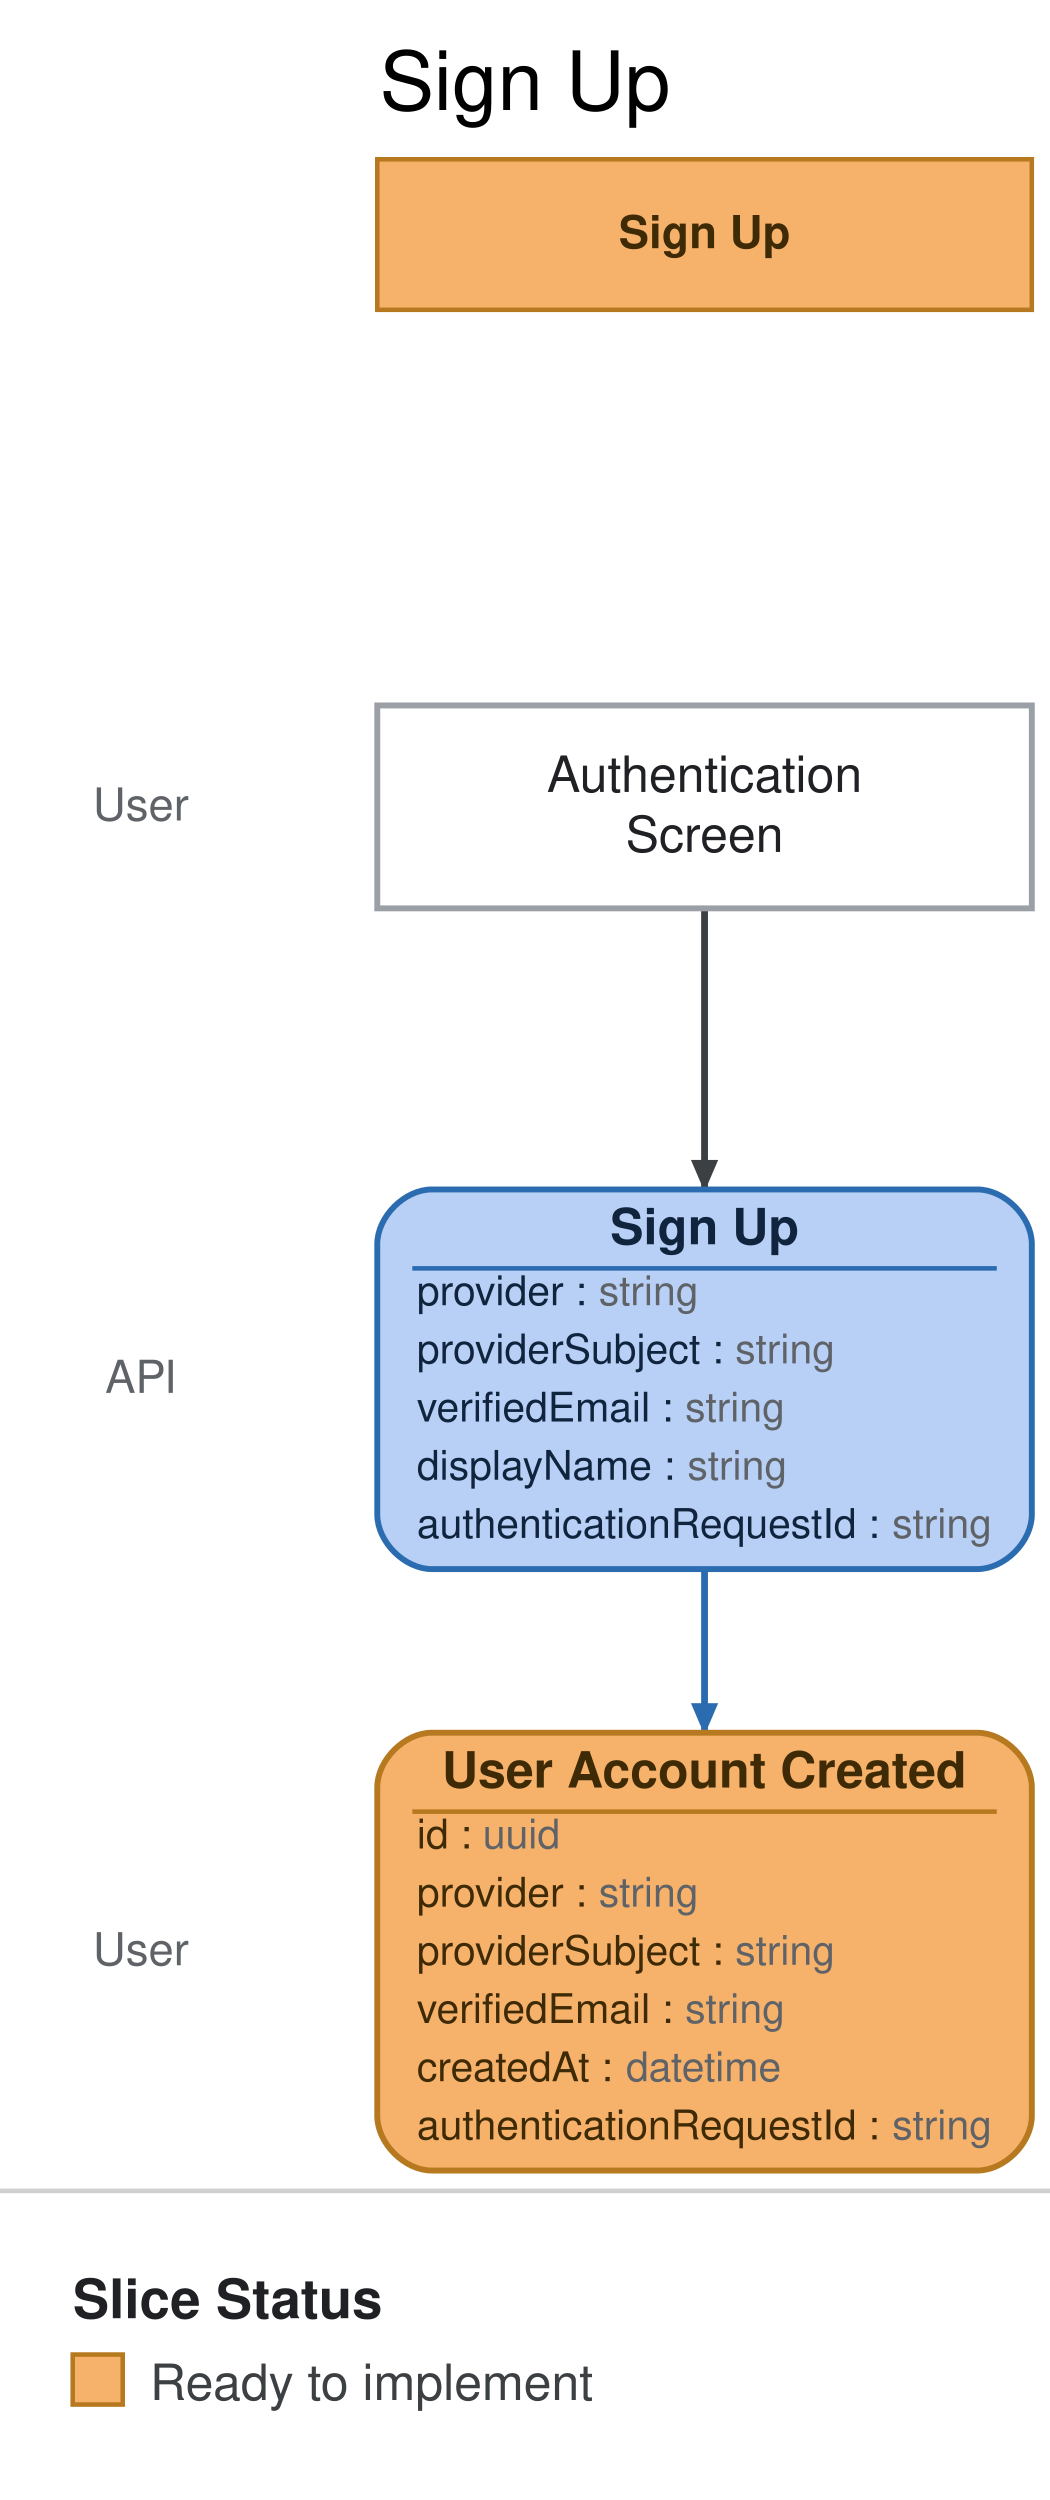
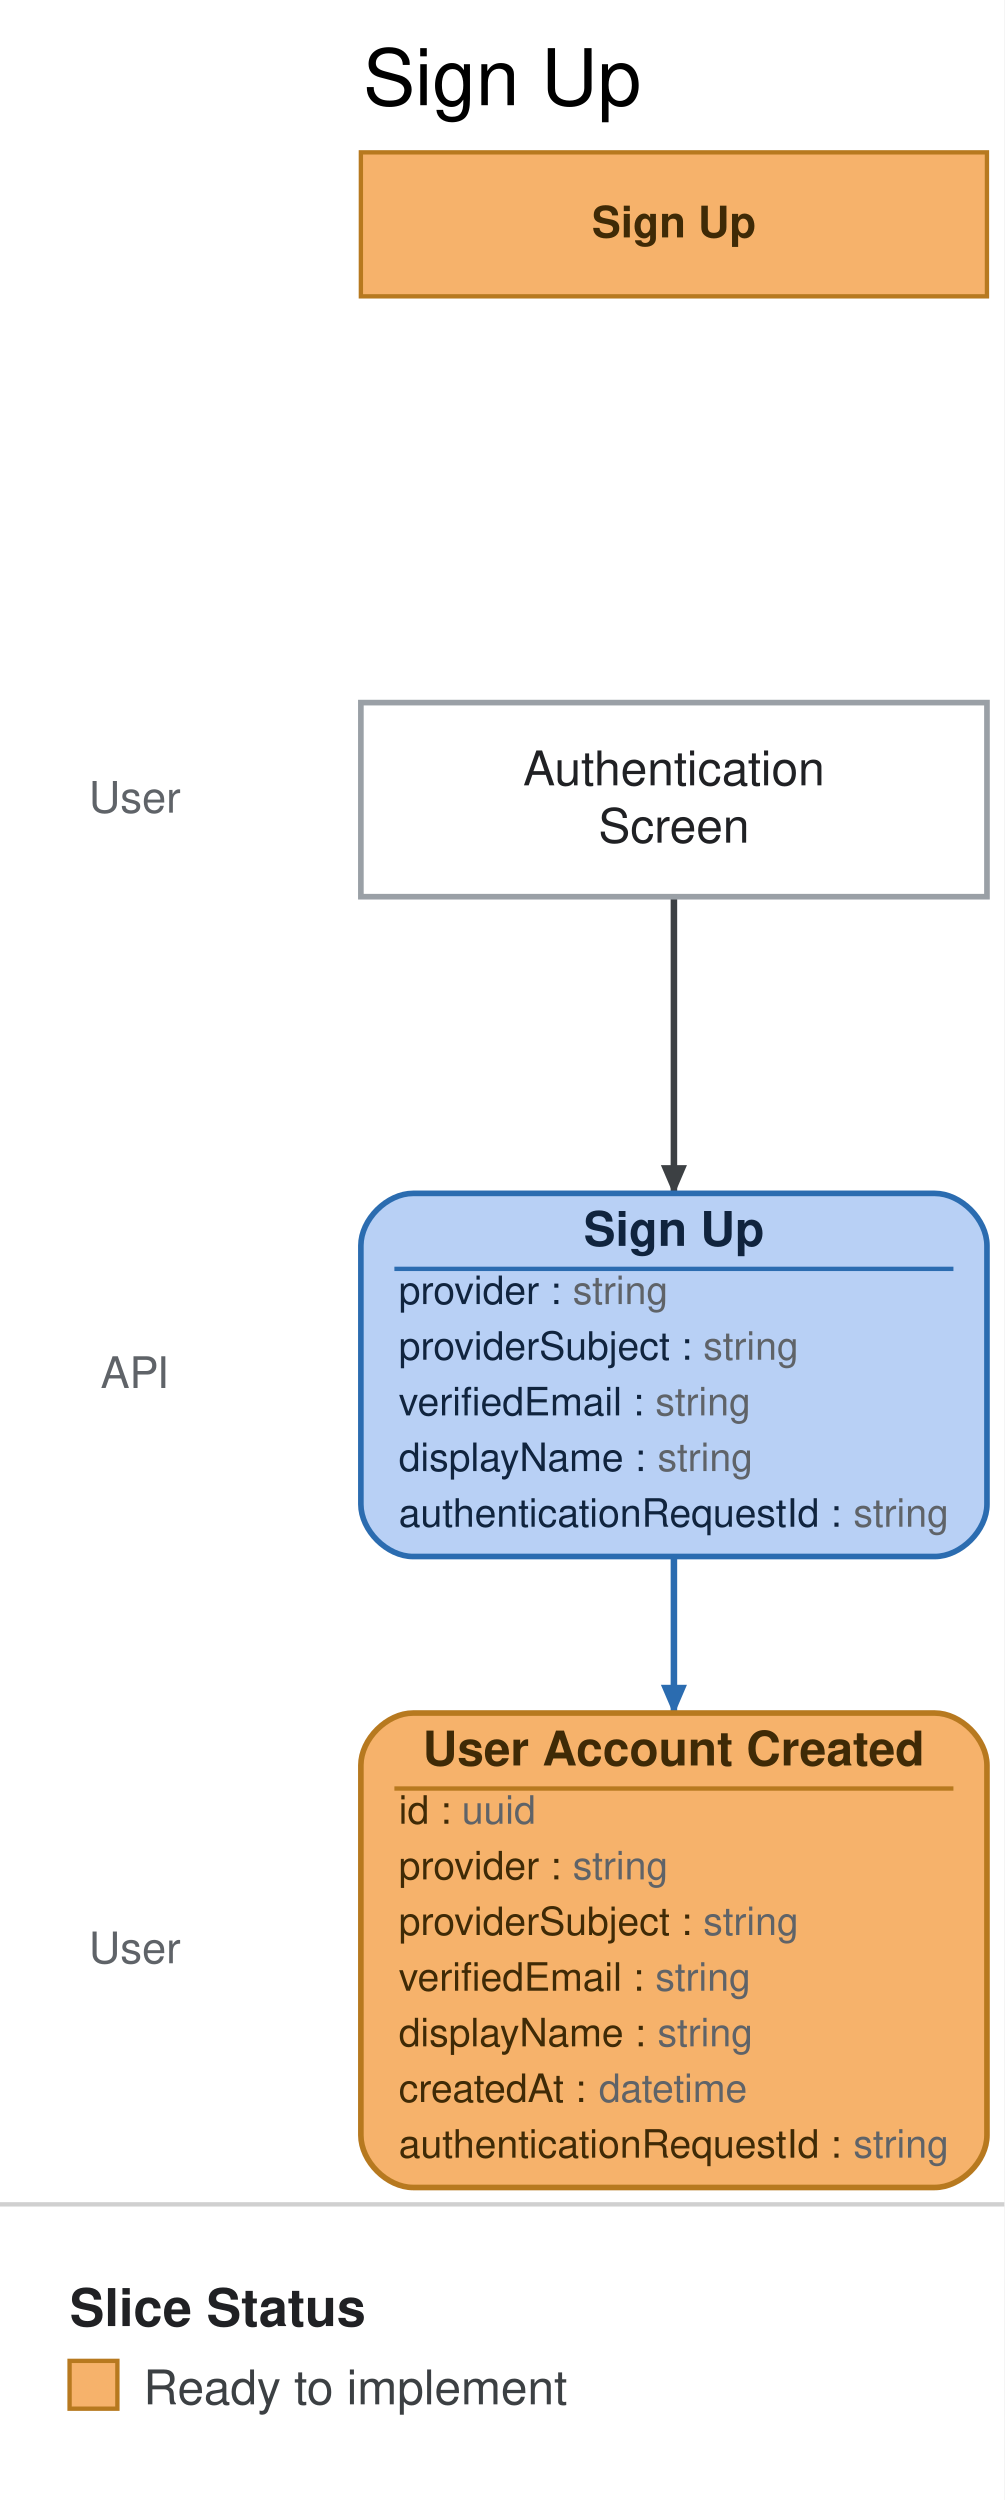
- <svg xmlns="http://www.w3.org/2000/svg" width="231pt" height="550pt" viewBox="0.00 0.00 231.00 550">
+ <svg xmlns="http://www.w3.org/2000/svg" width="231pt" height="575pt" viewBox="0.00 0.00 231.00 575">
  <defs>
    <marker id="em-arrow-3C4043" markerWidth="9" markerHeight="9" refX="6.5" refY="3" orient="auto" markerUnits="userSpaceOnUse">
      <path d="M0,0 L7,3 L0,6 Z" fill="#3C4043" />
    </marker>
    <marker id="em-arrow-2B6CB0" markerWidth="9" markerHeight="9" refX="6.5" refY="3" orient="auto" markerUnits="userSpaceOnUse">
      <path d="M0,0 L7,3 L0,6 Z" fill="#2B6CB0" />
    </marker>
  </defs>
  <style>.em-slice-dim{opacity:.15;transition:opacity .15s ease}</style>
-   <g id="graph0" class="graph" transform="scale(1 1) rotate(0) translate(4 477.52)">
-     <polygon fill="white" stroke="none" points="-4,4 -4,-477.52 227,-477.52 227,4 -4,4" />
-     <text xml:space="preserve" text-anchor="middle" x="111.5" y="-453.32" font-family="Helvetica,sans-Serif" font-size="18.00">Sign Up</text>
+   <g id="graph0" class="graph" transform="scale(1 1) rotate(0) translate(4 503.12)">
+     <polygon fill="white" stroke="none" points="-4,4 -4,-503.12 227,-503.12 227,4 -4,4" />
+     <text xml:space="preserve" text-anchor="middle" x="111.5" y="-478.92" font-family="Helvetica,sans-Serif" font-size="18.00">Sign Up</text>
    <g class="em-edges">
-       <path fill="none" stroke="#3C4043" stroke-width="1.5" d="M151,-277.68 L151,-215.84" marker-end="url(#em-arrow-3C4043)" />
-       <path fill="none" stroke="#2B6CB0" stroke-width="1.5" d="M151,-132.32 L151,-96.32" marker-end="url(#em-arrow-2B6CB0)" />
+       <path fill="none" stroke="#3C4043" stroke-width="1.5" d="M151,-296.88 L151,-228.64" marker-end="url(#em-arrow-3C4043)" />
+       <path fill="none" stroke="#2B6CB0" stroke-width="1.5" d="M151,-145.12 L151,-109.12" marker-end="url(#em-arrow-2B6CB0)" />
    </g>
    <g id="node1" class="node">
</g>
    <g id="node2" class="node">
-       <text xml:space="preserve" text-anchor="middle" x="27" y="-297" font-family="Helvetica,sans-Serif" font-size="10.00" fill="#5f6368">User</text>
+       <text xml:space="preserve" text-anchor="middle" x="27" y="-316.2" font-family="Helvetica,sans-Serif" font-size="10.00" fill="#5f6368">User</text>
    </g>
    <g id="node5" class="node">
-       <polygon fill="#F6B26B" stroke="#B7791F" points="223,-442.48 79,-442.48 79,-409.36 223,-409.36 223,-442.48" />
-       <text xml:space="preserve" text-anchor="middle" x="151" y="-422.92" font-family="Helvetica,sans-Serif" font-weight="bold" font-size="10.00" fill="#3F2A06">Sign Up</text>
+       <polygon fill="#F6B26B" stroke="#B7791F" points="223,-468.08 79,-468.08 79,-434.96 223,-434.96 223,-468.08" />
+       <text xml:space="preserve" text-anchor="middle" x="151" y="-448.52" font-family="Helvetica,sans-Serif" font-weight="bold" font-size="10.00" fill="#3F2A06">Sign Up</text>
    </g>
    <g id="node3" class="node">
-       <text xml:space="preserve" text-anchor="middle" x="27" y="-171.08" font-family="Helvetica,sans-Serif" font-size="10.00" fill="#5f6368">API</text>
+       <text xml:space="preserve" text-anchor="middle" x="27" y="-183.88" font-family="Helvetica,sans-Serif" font-size="10.00" fill="#5f6368">API</text>
    </g>
    <g data-slice="0" id="node6" class="node">
-       <polygon fill="#ffffff" stroke="#9aa0a6" stroke-width="1.3" points="223,-322.32 79,-322.32 79,-277.68 223,-277.68 223,-322.32" />
-       <text xml:space="preserve" text-anchor="middle" x="151" y="-303.3" font-family="Helvetica,sans-Serif" font-size="11.00" fill="#202124">Authentication</text>
-       <text xml:space="preserve" text-anchor="middle" x="151" y="-290.1" font-family="Helvetica,sans-Serif" font-size="11.00" fill="#202124">Screen</text>
+       <polygon fill="#ffffff" stroke="#9aa0a6" stroke-width="1.3" points="223,-341.52 79,-341.52 79,-296.88 223,-296.88 223,-341.52" />
+       <text xml:space="preserve" text-anchor="middle" x="151" y="-322.5" font-family="Helvetica,sans-Serif" font-size="11.00" fill="#202124">Authentication</text>
+       <text xml:space="preserve" text-anchor="middle" x="151" y="-309.3" font-family="Helvetica,sans-Serif" font-size="11.00" fill="#202124">Screen</text>
    </g>
    <g id="node4" class="node">
-       <text xml:space="preserve" text-anchor="middle" x="27" y="-45.16" font-family="Helvetica,sans-Serif" font-size="10.00" fill="#5f6368">User</text>
+       <text xml:space="preserve" text-anchor="middle" x="27" y="-51.56" font-family="Helvetica,sans-Serif" font-size="10.00" fill="#5f6368">User</text>
    </g>
    <g data-slice="0" id="node7" class="node">
-       <path fill="#b8d0f5" stroke="#2b6cb0" stroke-width="1.3" d="M211,-215.84C211,-215.84 91,-215.84 91,-215.84 85,-215.84 79,-209.84 79,-203.84 79,-203.84 79,-144.32 79,-144.32 79,-138.32 85,-132.32 91,-132.32 91,-132.32 211,-132.32 211,-132.32 217,-132.32 223,-138.32 223,-144.32 223,-144.32 223,-203.84 223,-203.84 223,-209.84 217,-215.84 211,-215.84" />
-       <polygon fill="#2b6cb0" stroke="#2b6cb0" points="86.71,-198.48 86.71,-198.48 215.29,-198.48 215.29,-198.48 86.71,-198.48" />
-       <text xml:space="preserve" text-anchor="start" x="130.22" y="-203.78" font-family="Helvetica,sans-Serif" font-weight="bold" font-size="11.00" fill="#10243e">Sign Up</text>
-       <text xml:space="preserve" text-anchor="start" x="87.71" y="-190.38" font-family="Helvetica,sans-Serif" font-size="9.00" fill="#10243e">provider : </text>
-       <text xml:space="preserve" text-anchor="start" x="127.73" y="-190.38" font-family="Helvetica,sans-Serif" font-size="9.00" fill="#5f6368">string</text>
-       <text xml:space="preserve" text-anchor="start" x="87.71" y="-177.58" font-family="Helvetica,sans-Serif" font-size="9.00" fill="#10243e">providerSubject : </text>
-       <text xml:space="preserve" text-anchor="start" x="157.75" y="-177.58" font-family="Helvetica,sans-Serif" font-size="9.00" fill="#5f6368">string</text>
-       <text xml:space="preserve" text-anchor="start" x="87.71" y="-164.78" font-family="Helvetica,sans-Serif" font-size="9.00" fill="#10243e">verifiedEmail : </text>
-       <text xml:space="preserve" text-anchor="start" x="146.73" y="-164.78" font-family="Helvetica,sans-Serif" font-size="9.00" fill="#5f6368">string</text>
-       <text xml:space="preserve" text-anchor="start" x="87.71" y="-151.98" font-family="Helvetica,sans-Serif" font-size="9.00" fill="#10243e">displayName : </text>
-       <text xml:space="preserve" text-anchor="start" x="147.23" y="-151.98" font-family="Helvetica,sans-Serif" font-size="9.00" fill="#5f6368">string</text>
-       <text xml:space="preserve" text-anchor="start" x="87.71" y="-139.18" font-family="Helvetica,sans-Serif" font-size="9.00" fill="#10243e">authenticationRequestId : </text>
-       <text xml:space="preserve" text-anchor="start" x="192.28" y="-139.18" font-family="Helvetica,sans-Serif" font-size="9.00" fill="#5f6368">string</text>
+       <path fill="#b8d0f5" stroke="#2b6cb0" stroke-width="1.3" d="M211,-228.64C211,-228.64 91,-228.64 91,-228.64 85,-228.64 79,-222.64 79,-216.64 79,-216.64 79,-157.12 79,-157.12 79,-151.12 85,-145.12 91,-145.12 91,-145.12 211,-145.12 211,-145.12 217,-145.12 223,-151.12 223,-157.12 223,-157.12 223,-216.64 223,-216.64 223,-222.64 217,-228.64 211,-228.64" />
+       <polygon fill="#2b6cb0" stroke="#2b6cb0" points="86.71,-211.28 86.71,-211.28 215.29,-211.28 215.29,-211.28 86.71,-211.28" />
+       <text xml:space="preserve" text-anchor="start" x="130.22" y="-216.58" font-family="Helvetica,sans-Serif" font-weight="bold" font-size="11.00" fill="#10243e">Sign Up</text>
+       <text xml:space="preserve" text-anchor="start" x="87.71" y="-203.18" font-family="Helvetica,sans-Serif" font-size="9.00" fill="#10243e">provider : </text>
+       <text xml:space="preserve" text-anchor="start" x="127.73" y="-203.18" font-family="Helvetica,sans-Serif" font-size="9.00" fill="#5f6368">string</text>
+       <text xml:space="preserve" text-anchor="start" x="87.71" y="-190.38" font-family="Helvetica,sans-Serif" font-size="9.00" fill="#10243e">providerSubject : </text>
+       <text xml:space="preserve" text-anchor="start" x="157.75" y="-190.38" font-family="Helvetica,sans-Serif" font-size="9.00" fill="#5f6368">string</text>
+       <text xml:space="preserve" text-anchor="start" x="87.71" y="-177.58" font-family="Helvetica,sans-Serif" font-size="9.00" fill="#10243e">verifiedEmail : </text>
+       <text xml:space="preserve" text-anchor="start" x="146.73" y="-177.58" font-family="Helvetica,sans-Serif" font-size="9.00" fill="#5f6368">string</text>
+       <text xml:space="preserve" text-anchor="start" x="87.71" y="-164.78" font-family="Helvetica,sans-Serif" font-size="9.00" fill="#10243e">displayName : </text>
+       <text xml:space="preserve" text-anchor="start" x="147.23" y="-164.78" font-family="Helvetica,sans-Serif" font-size="9.00" fill="#5f6368">string</text>
+       <text xml:space="preserve" text-anchor="start" x="87.71" y="-151.98" font-family="Helvetica,sans-Serif" font-size="9.00" fill="#10243e">authenticationRequestId : </text>
+       <text xml:space="preserve" text-anchor="start" x="192.28" y="-151.98" font-family="Helvetica,sans-Serif" font-size="9.00" fill="#5f6368">string</text>
    </g>
    <g data-slice="0" id="node8" class="node">
-       <path fill="#f6b26b" stroke="#b7791f" stroke-width="1.3" d="M211,-96.32C211,-96.32 91,-96.32 91,-96.32 85,-96.32 79,-90.32 79,-84.32 79,-84.32 79,-12 79,-12 79,-6 85,0 91,0 91,0 211,0 211,0 217,0 223,-6 223,-12 223,-12 223,-84.32 223,-84.32 223,-90.32 217,-96.32 211,-96.32" />
-       <polygon fill="#b7791f" stroke="#b7791f" points="86.71,-78.96 86.71,-78.96 215.29,-78.96 215.29,-78.96 86.71,-78.96" />
-       <text xml:space="preserve" text-anchor="start" x="93.23" y="-84.26" font-family="Helvetica,sans-Serif" font-weight="bold" font-size="11.00" fill="#3f2a06">User Account Created</text>
-       <text xml:space="preserve" text-anchor="start" x="87.71" y="-70.86" font-family="Helvetica,sans-Serif" font-size="9.00" fill="#3f2a06">id : </text>
-       <text xml:space="preserve" text-anchor="start" x="102.22" y="-70.86" font-family="Helvetica,sans-Serif" font-size="9.00" fill="#5f6368">uuid</text>
-       <text xml:space="preserve" text-anchor="start" x="87.71" y="-58.06" font-family="Helvetica,sans-Serif" font-size="9.00" fill="#3f2a06">provider : </text>
-       <text xml:space="preserve" text-anchor="start" x="127.73" y="-58.06" font-family="Helvetica,sans-Serif" font-size="9.00" fill="#5f6368">string</text>
-       <text xml:space="preserve" text-anchor="start" x="87.71" y="-45.26" font-family="Helvetica,sans-Serif" font-size="9.00" fill="#3f2a06">providerSubject : </text>
-       <text xml:space="preserve" text-anchor="start" x="157.75" y="-45.26" font-family="Helvetica,sans-Serif" font-size="9.00" fill="#5f6368">string</text>
-       <text xml:space="preserve" text-anchor="start" x="87.71" y="-32.46" font-family="Helvetica,sans-Serif" font-size="9.00" fill="#3f2a06">verifiedEmail : </text>
-       <text xml:space="preserve" text-anchor="start" x="146.73" y="-32.46" font-family="Helvetica,sans-Serif" font-size="9.00" fill="#5f6368">string</text>
+       <path fill="#f6b26b" stroke="#b7791f" stroke-width="1.3" d="M211,-109.12C211,-109.12 91,-109.12 91,-109.12 85,-109.12 79,-103.12 79,-97.12 79,-97.12 79,-12 79,-12 79,-6 85,0 91,0 91,0 211,0 211,0 217,0 223,-6 223,-12 223,-12 223,-97.12 223,-97.12 223,-103.12 217,-109.12 211,-109.12" />
+       <polygon fill="#b7791f" stroke="#b7791f" points="86.71,-91.76 86.71,-91.76 215.29,-91.76 215.29,-91.76 86.71,-91.76" />
+       <text xml:space="preserve" text-anchor="start" x="93.23" y="-97.06" font-family="Helvetica,sans-Serif" font-weight="bold" font-size="11.00" fill="#3f2a06">User Account Created</text>
+       <text xml:space="preserve" text-anchor="start" x="87.71" y="-83.66" font-family="Helvetica,sans-Serif" font-size="9.00" fill="#3f2a06">id : </text>
+       <text xml:space="preserve" text-anchor="start" x="102.22" y="-83.66" font-family="Helvetica,sans-Serif" font-size="9.00" fill="#5f6368">uuid</text>
+       <text xml:space="preserve" text-anchor="start" x="87.71" y="-70.86" font-family="Helvetica,sans-Serif" font-size="9.00" fill="#3f2a06">provider : </text>
+       <text xml:space="preserve" text-anchor="start" x="127.73" y="-70.86" font-family="Helvetica,sans-Serif" font-size="9.00" fill="#5f6368">string</text>
+       <text xml:space="preserve" text-anchor="start" x="87.71" y="-58.06" font-family="Helvetica,sans-Serif" font-size="9.00" fill="#3f2a06">providerSubject : </text>
+       <text xml:space="preserve" text-anchor="start" x="157.75" y="-58.06" font-family="Helvetica,sans-Serif" font-size="9.00" fill="#5f6368">string</text>
+       <text xml:space="preserve" text-anchor="start" x="87.71" y="-45.26" font-family="Helvetica,sans-Serif" font-size="9.00" fill="#3f2a06">verifiedEmail : </text>
+       <text xml:space="preserve" text-anchor="start" x="146.73" y="-45.26" font-family="Helvetica,sans-Serif" font-size="9.00" fill="#5f6368">string</text>
+       <text xml:space="preserve" text-anchor="start" x="87.71" y="-32.46" font-family="Helvetica,sans-Serif" font-size="9.00" fill="#3f2a06">displayName : </text>
+       <text xml:space="preserve" text-anchor="start" x="147.23" y="-32.46" font-family="Helvetica,sans-Serif" font-size="9.00" fill="#5f6368">string</text>
      <text xml:space="preserve" text-anchor="start" x="87.71" y="-19.66" font-family="Helvetica,sans-Serif" font-size="9.00" fill="#3f2a06">createdAt : </text>
      <text xml:space="preserve" text-anchor="start" x="133.73" y="-19.66" font-family="Helvetica,sans-Serif" font-size="9.00" fill="#5f6368">datetime</text>
      <text xml:space="preserve" text-anchor="start" x="87.71" y="-6.86" font-family="Helvetica,sans-Serif" font-size="9.00" fill="#3f2a06">authenticationRequestId : </text>
      <text xml:space="preserve" text-anchor="start" x="192.28" y="-6.86" font-family="Helvetica,sans-Serif" font-size="9.00" fill="#5f6368">string</text>
    </g>
    <g class="em-notes" />
    <g class="em-issues" />
    <g class="em-divergences" />
    <g class="em-loops-to" />
  </g>
  <g class="em-status-legend">
-     <rect x="0" y="482" width="231" height="68" fill="#FFFFFF" />
-     <line x1="0" y1="482" x2="231" y2="482" stroke="#D0D0D0" stroke-width="1" />
-     <text x="16" y="510" font-family="Helvetica" font-weight="bold" font-size="12" fill="#202124">Slice Status</text>
-     <rect x="16" y="518" width="11" height="11" fill="#F6B26B" stroke="#B7791F" />
-     <text x="33" y="528" font-family="Helvetica" font-size="11" fill="#3C4043">Ready to implement</text>
+     <rect x="0" y="507" width="231" height="68" fill="#FFFFFF" />
+     <line x1="0" y1="507" x2="231" y2="507" stroke="#D0D0D0" stroke-width="1" />
+     <text x="16" y="535" font-family="Helvetica" font-weight="bold" font-size="12" fill="#202124">Slice Status</text>
+     <rect x="16" y="543" width="11" height="11" fill="#F6B26B" stroke="#B7791F" />
+     <text x="33" y="553" font-family="Helvetica" font-size="11" fill="#3C4043">Ready to implement</text>
  </g>
</svg>
